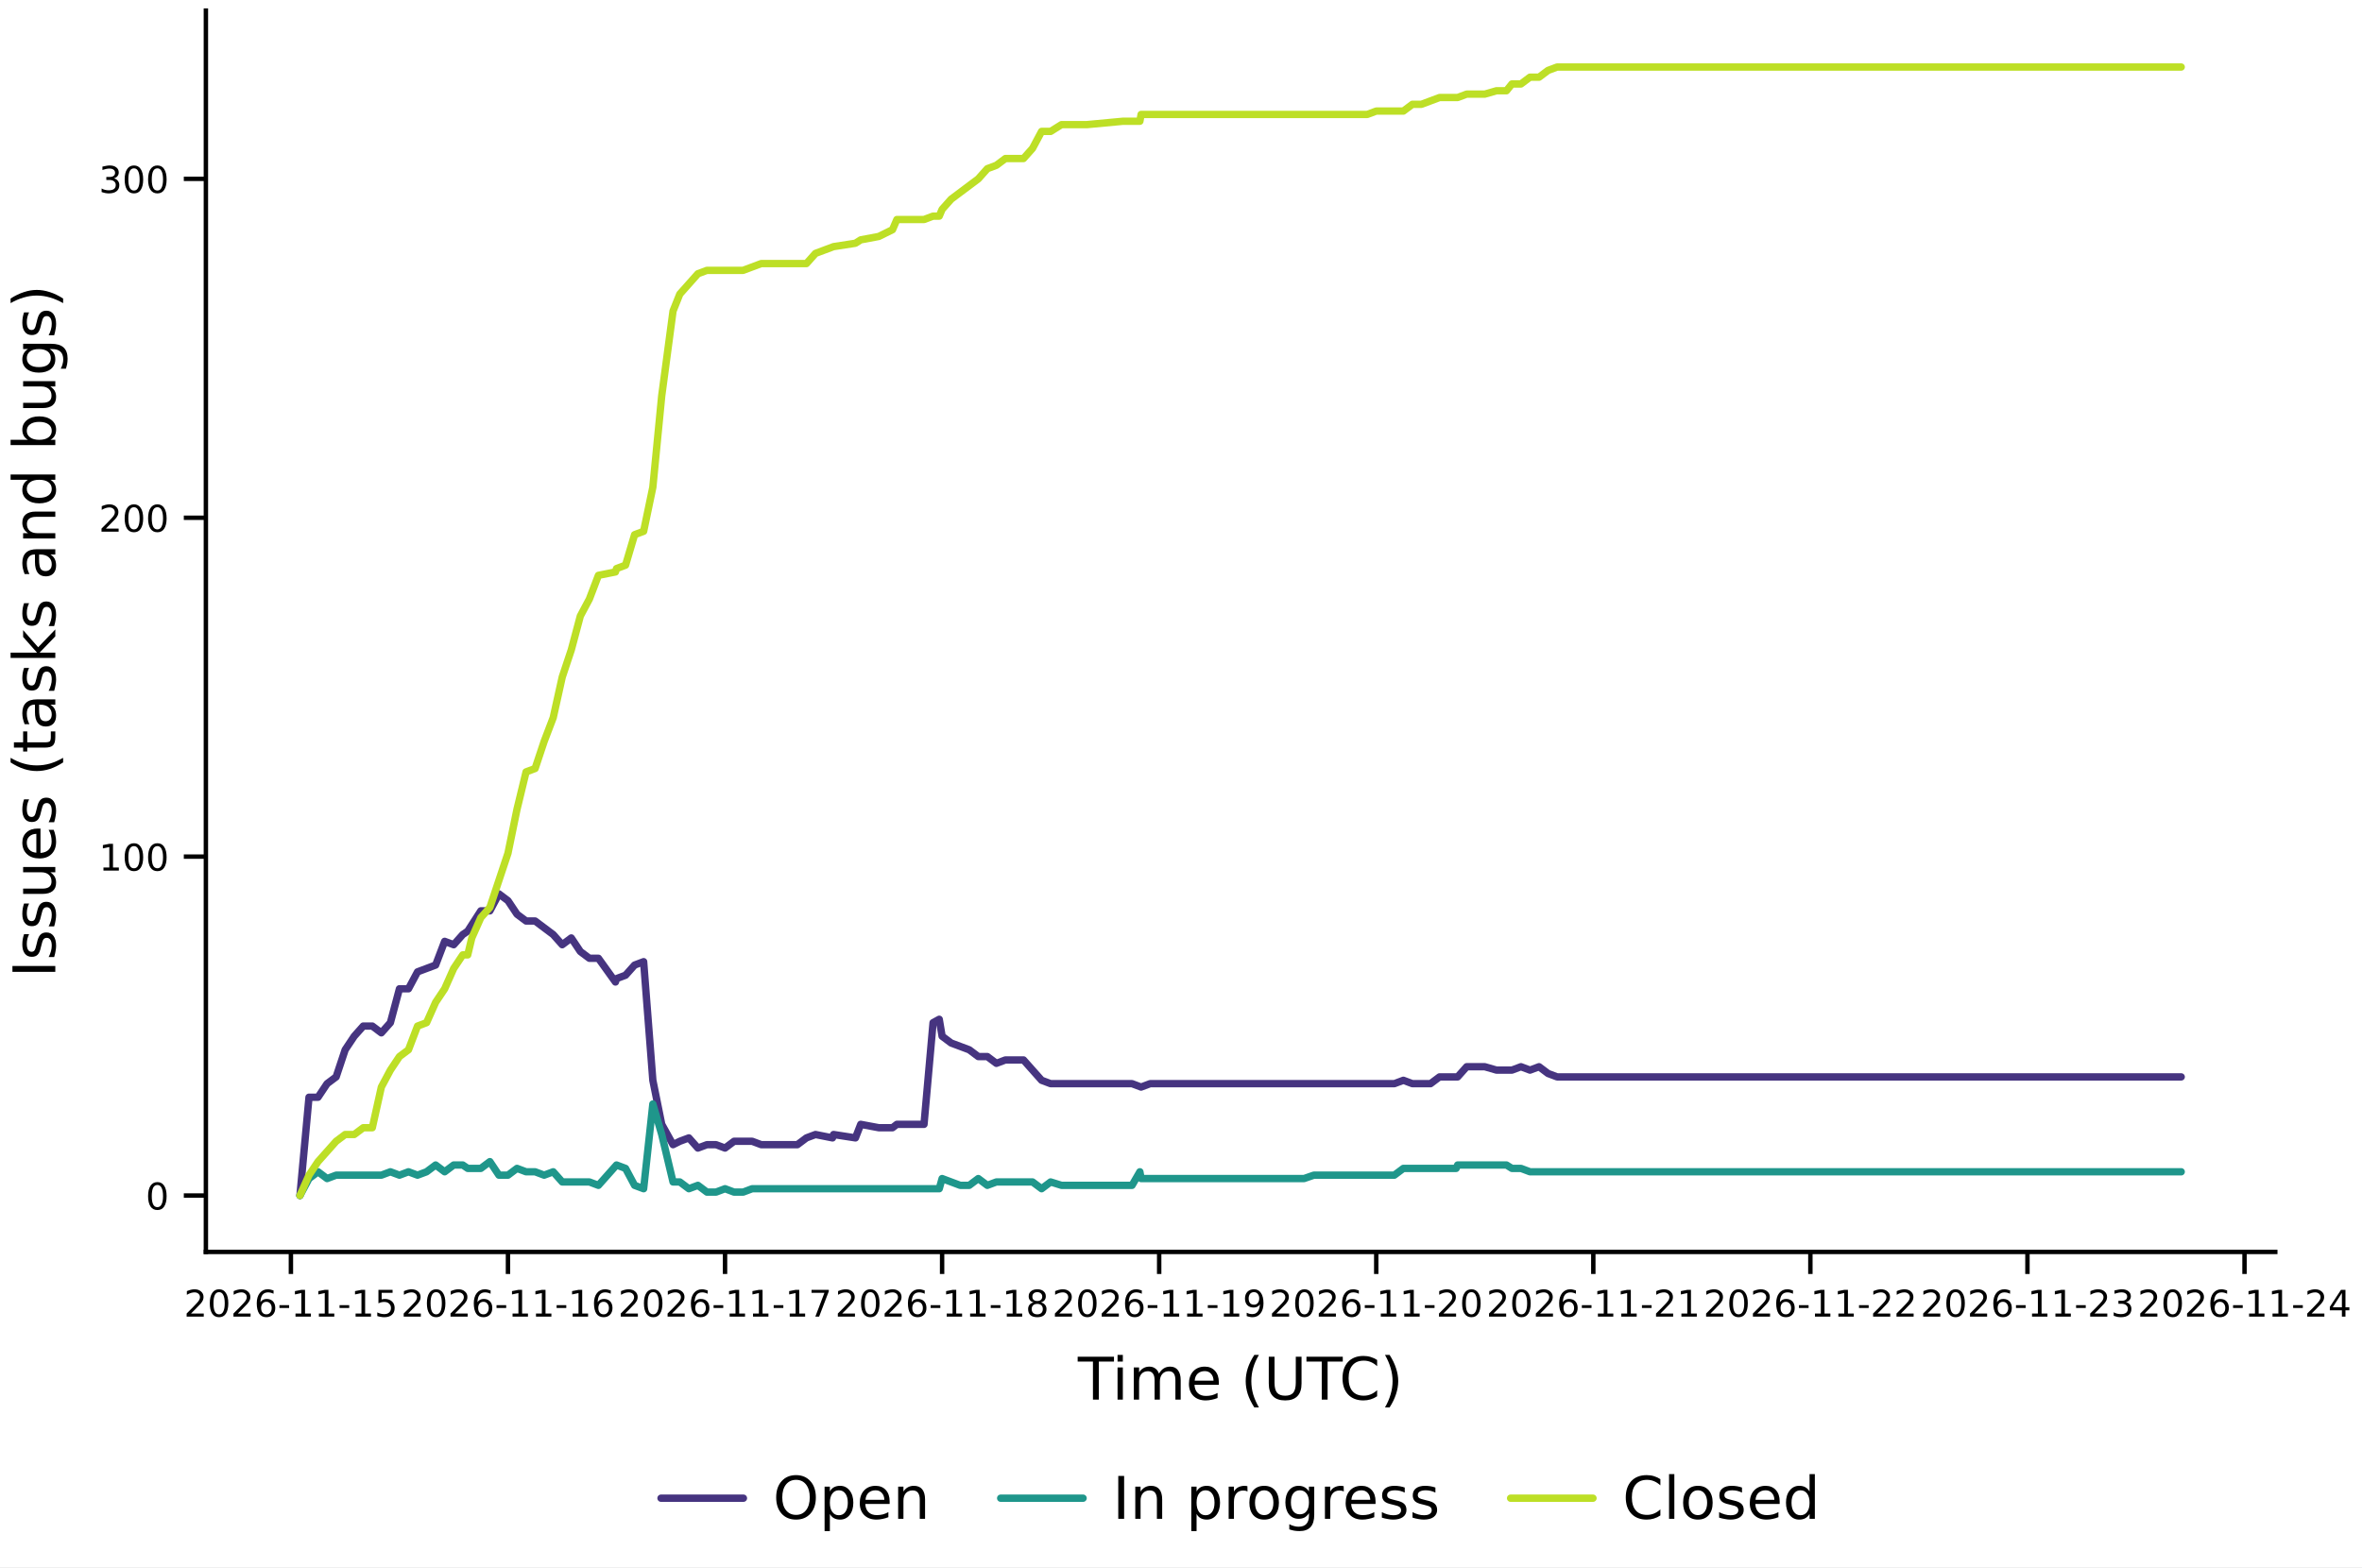
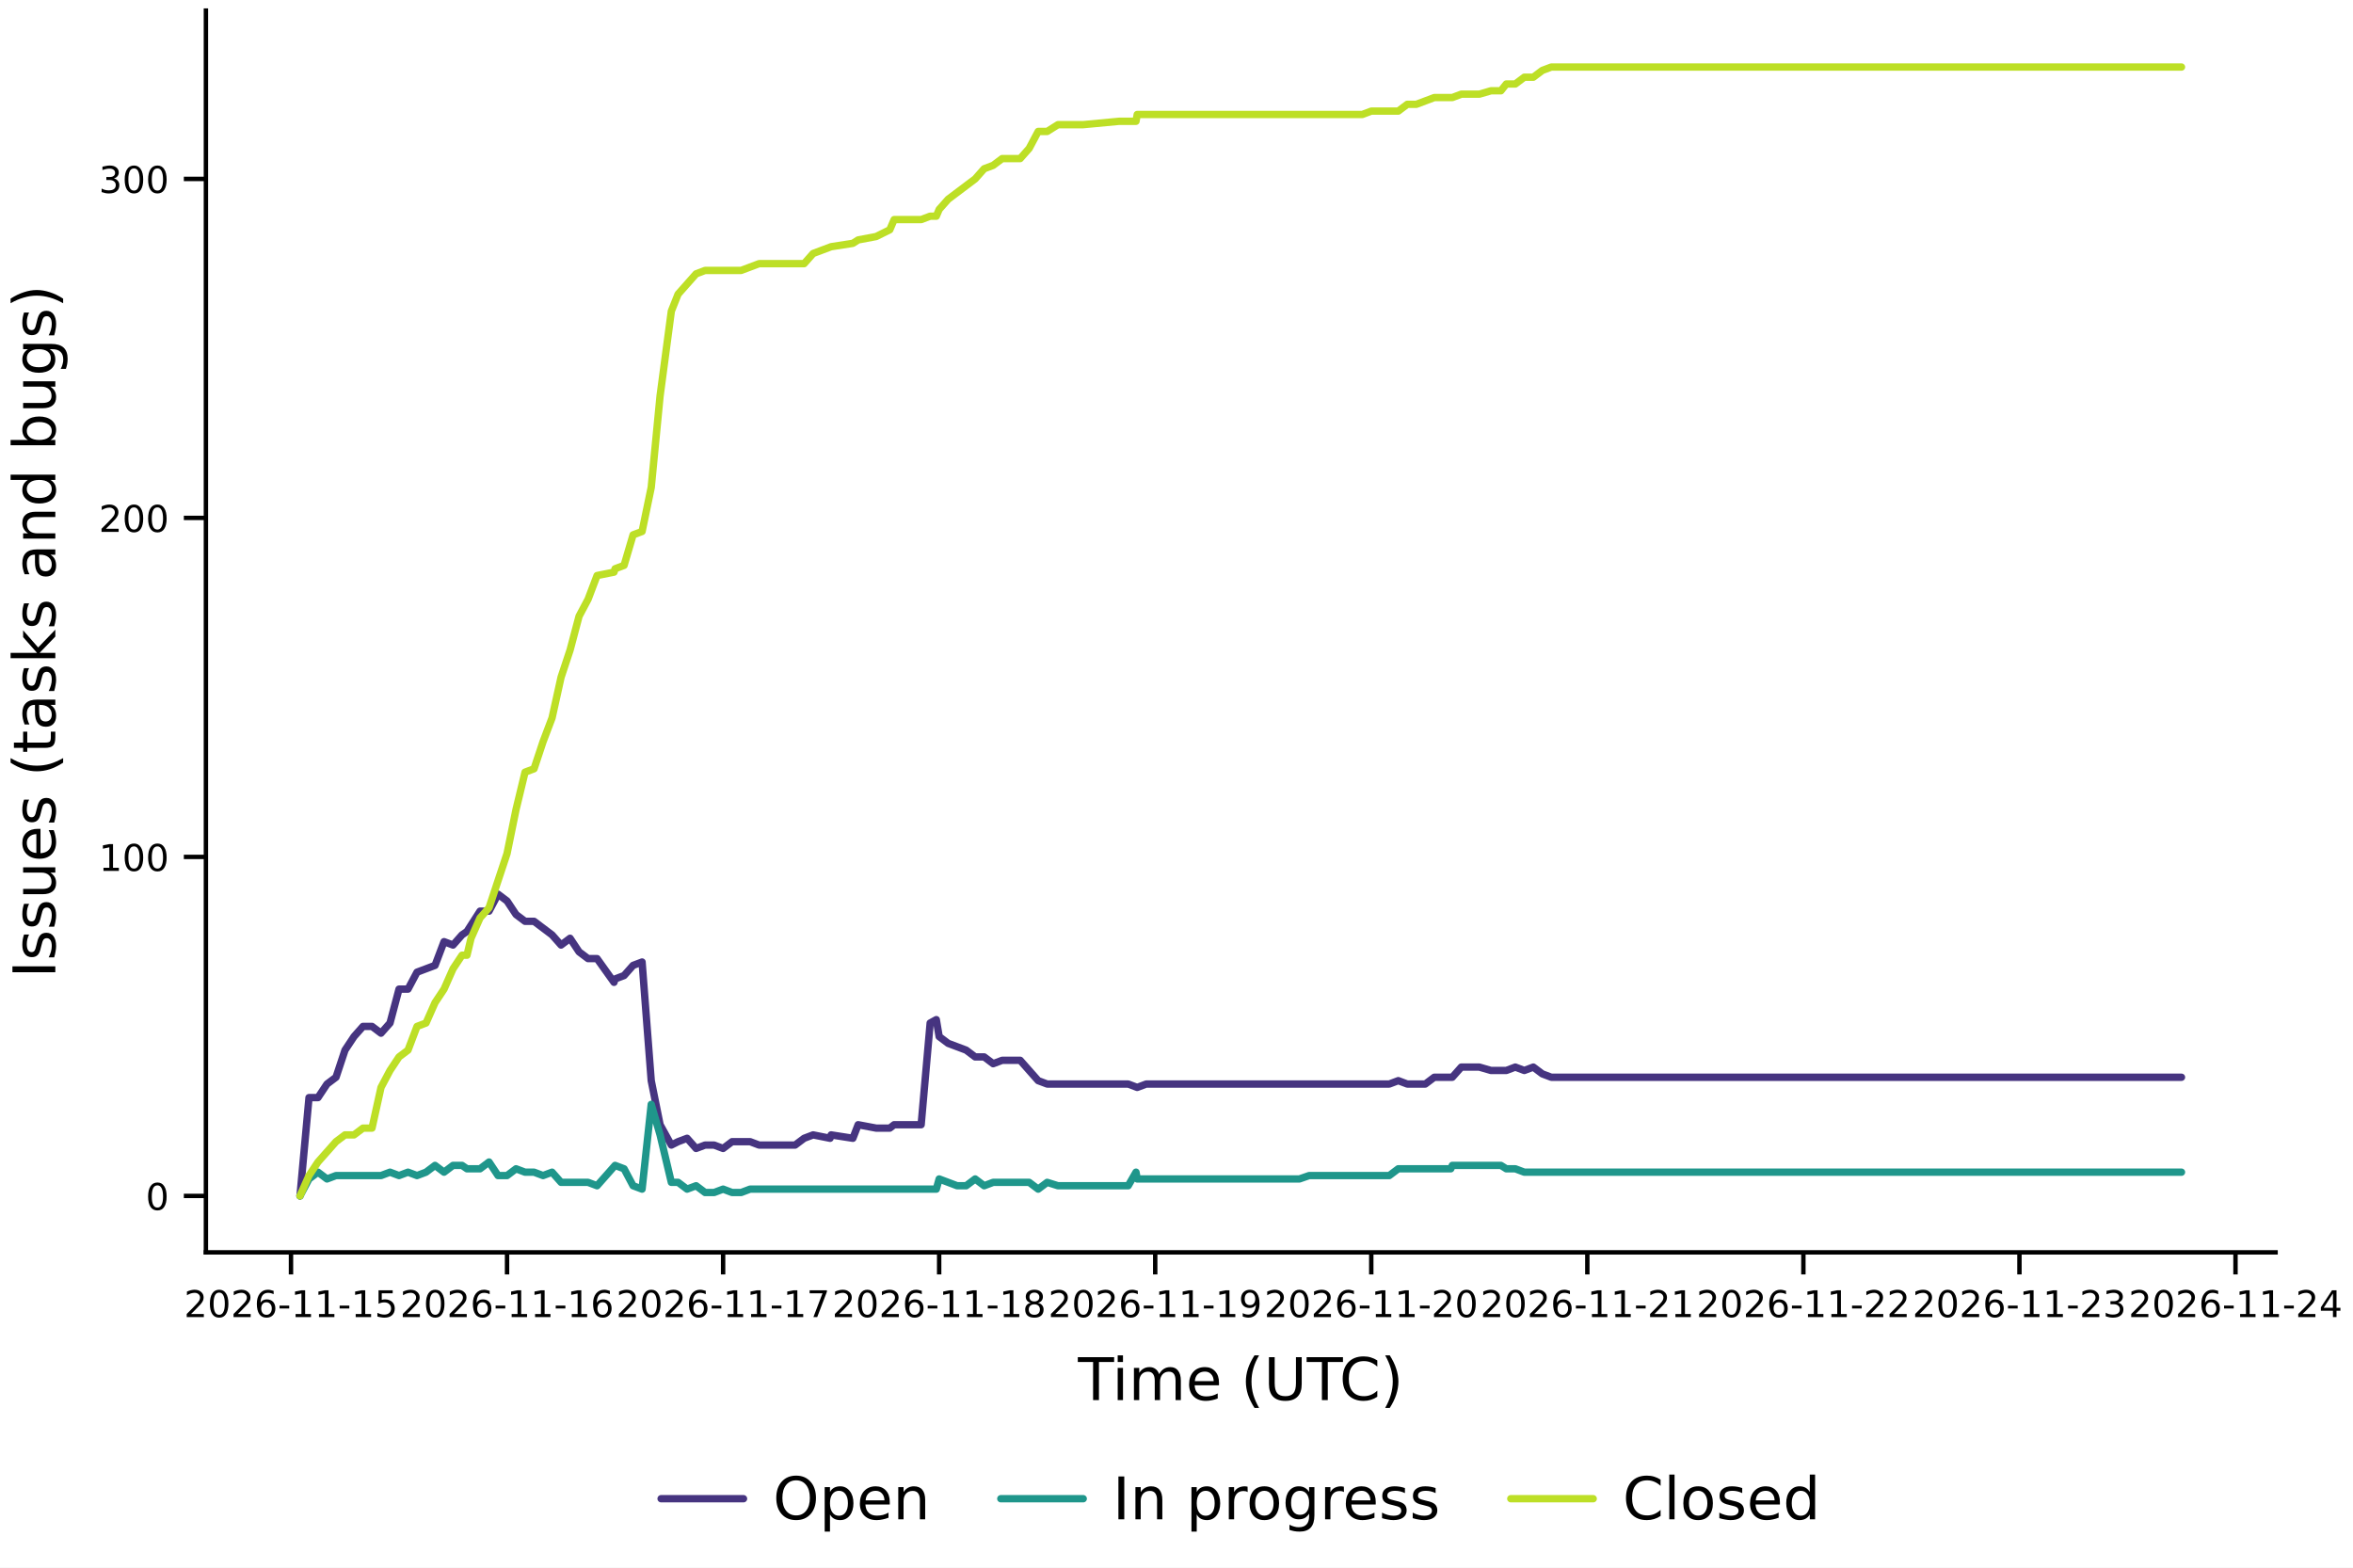
- <svg xmlns="http://www.w3.org/2000/svg" xmlns:xlink="http://www.w3.org/1999/xlink" width="321.045pt" height="213.046pt" viewBox="0 0 321.045 213.046" version="1.1">
+ <svg xmlns="http://www.w3.org/2000/svg" xmlns:xlink="http://www.w3.org/1999/xlink" width="319.78pt" height="213.046pt" viewBox="0 0 319.78 213.046" version="1.1">
  <defs>
    <style type="text/css">*{stroke-linejoin: round; stroke-linecap: butt}</style>
  </defs>
  <g id="figure_1">
    <g id="patch_1">
-       <path d="M 0 213.046  L 321.045 213.046  L 321.045 0  L 0 0  z " style="fill: #ffffff" />
+       <path d="M -0 213.046  L 319.78 213.046  L 319.78 0  L -0 0  z " style="fill: #ffffff" />
    </g>
    <g id="axes_1">
      <g id="patch_2">
        <path d="M 27.984 170.203  L 309.256 170.203  L 309.256 1.44  L 27.984 1.44  z " style="fill: #ffffff" />
      </g>
      <g id="matplotlib.axis_1">
        <g id="xtick_1">
          <g id="line2d_1">
            <defs>
-               <path id="m5058619e92" d="M 0 0  L 0 3  " style="stroke: #000000; stroke-width: 0.6" />
+               <path id="m8604968e37" d="M 0 0  L 0 3  " style="stroke: #000000; stroke-width: 0.6" />
            </defs>
            <g>
-               <use xlink:href="#m5058619e92" x="39.54" y="170.203" style="stroke: #000000; stroke-width: 0.6" />
+               <use xlink:href="#m8604968e37" x="39.546" y="170.203" style="stroke: #000000; stroke-width: 0.6" />
            </g>
          </g>
          <g id="text_1">
-             <text style="font-size: 5px; font-family: 'DejaVu Sans', sans-serif; text-anchor: middle" x="39.54" y="179.002" transform="rotate(-0 39.54011 179.0017)">2026-11-15</text>
+             <text style="font-size: 5px; font-family: 'DejaVu Sans', sans-serif; text-anchor: middle" x="39.546" y="179.002" transform="rotate(-0 39.54599 179.0017)">2026-11-15</text>
          </g>
        </g>
        <g id="xtick_2">
          <g id="line2d_2">
            <g>
-               <use xlink:href="#m5058619e92" x="69.044" y="170.203" style="stroke: #000000; stroke-width: 0.6" />
+               <use xlink:href="#m8604968e37" x="68.909" y="170.203" style="stroke: #000000; stroke-width: 0.6" />
            </g>
          </g>
          <g id="text_2">
-             <text style="font-size: 5px; font-family: 'DejaVu Sans', sans-serif; text-anchor: middle" x="69.044" y="179.002" transform="rotate(-0 69.04411 179.0017)">2026-11-16</text>
+             <text style="font-size: 5px; font-family: 'DejaVu Sans', sans-serif; text-anchor: middle" x="68.909" y="179.002" transform="rotate(-0 68.90882 179.0017)">2026-11-16</text>
          </g>
        </g>
        <g id="xtick_3">
          <g id="line2d_3">
            <g>
-               <use xlink:href="#m5058619e92" x="98.548" y="170.203" style="stroke: #000000; stroke-width: 0.6" />
+               <use xlink:href="#m8604968e37" x="98.272" y="170.203" style="stroke: #000000; stroke-width: 0.6" />
            </g>
          </g>
          <g id="text_3">
-             <text style="font-size: 5px; font-family: 'DejaVu Sans', sans-serif; text-anchor: middle" x="98.548" y="179.002" transform="rotate(-0 98.5481 179.0017)">2026-11-17</text>
+             <text style="font-size: 5px; font-family: 'DejaVu Sans', sans-serif; text-anchor: middle" x="98.272" y="179.002" transform="rotate(-0 98.27165 179.0017)">2026-11-17</text>
          </g>
        </g>
        <g id="xtick_4">
          <g id="line2d_4">
            <g>
-               <use xlink:href="#m5058619e92" x="128.052" y="170.203" style="stroke: #000000; stroke-width: 0.6" />
+               <use xlink:href="#m8604968e37" x="127.634" y="170.203" style="stroke: #000000; stroke-width: 0.6" />
            </g>
          </g>
          <g id="text_4">
-             <text style="font-size: 5px; font-family: 'DejaVu Sans', sans-serif; text-anchor: middle" x="128.052" y="179.002" transform="rotate(-0 128.0521 179.0017)">2026-11-18</text>
+             <text style="font-size: 5px; font-family: 'DejaVu Sans', sans-serif; text-anchor: middle" x="127.634" y="179.002" transform="rotate(-0 127.6345 179.0017)">2026-11-18</text>
          </g>
        </g>
        <g id="xtick_5">
          <g id="line2d_5">
            <g>
-               <use xlink:href="#m5058619e92" x="157.556" y="170.203" style="stroke: #000000; stroke-width: 0.6" />
+               <use xlink:href="#m8604968e37" x="156.997" y="170.203" style="stroke: #000000; stroke-width: 0.6" />
            </g>
          </g>
          <g id="text_5">
-             <text style="font-size: 5px; font-family: 'DejaVu Sans', sans-serif; text-anchor: middle" x="157.556" y="179.002" transform="rotate(-0 157.5561 179.0017)">2026-11-19</text>
+             <text style="font-size: 5px; font-family: 'DejaVu Sans', sans-serif; text-anchor: middle" x="156.997" y="179.002" transform="rotate(-0 156.9973 179.0017)">2026-11-19</text>
          </g>
        </g>
        <g id="xtick_6">
          <g id="line2d_6">
            <g>
-               <use xlink:href="#m5058619e92" x="187.06" y="170.203" style="stroke: #000000; stroke-width: 0.6" />
+               <use xlink:href="#m8604968e37" x="186.36" y="170.203" style="stroke: #000000; stroke-width: 0.6" />
            </g>
          </g>
          <g id="text_6">
-             <text style="font-size: 5px; font-family: 'DejaVu Sans', sans-serif; text-anchor: middle" x="187.06" y="179.002" transform="rotate(-0 187.0601 179.0017)">2026-11-20</text>
+             <text style="font-size: 5px; font-family: 'DejaVu Sans', sans-serif; text-anchor: middle" x="186.36" y="179.002" transform="rotate(-0 186.3601 179.0017)">2026-11-20</text>
          </g>
        </g>
        <g id="xtick_7">
          <g id="line2d_7">
            <g>
-               <use xlink:href="#m5058619e92" x="216.564" y="170.203" style="stroke: #000000; stroke-width: 0.6" />
+               <use xlink:href="#m8604968e37" x="215.723" y="170.203" style="stroke: #000000; stroke-width: 0.6" />
            </g>
          </g>
          <g id="text_7">
-             <text style="font-size: 5px; font-family: 'DejaVu Sans', sans-serif; text-anchor: middle" x="216.564" y="179.002" transform="rotate(-0 216.5641 179.0017)">2026-11-21</text>
+             <text style="font-size: 5px; font-family: 'DejaVu Sans', sans-serif; text-anchor: middle" x="215.723" y="179.002" transform="rotate(-0 215.723 179.0017)">2026-11-21</text>
          </g>
        </g>
        <g id="xtick_8">
          <g id="line2d_8">
            <g>
-               <use xlink:href="#m5058619e92" x="246.068" y="170.203" style="stroke: #000000; stroke-width: 0.6" />
+               <use xlink:href="#m8604968e37" x="245.086" y="170.203" style="stroke: #000000; stroke-width: 0.6" />
            </g>
          </g>
          <g id="text_8">
-             <text style="font-size: 5px; font-family: 'DejaVu Sans', sans-serif; text-anchor: middle" x="246.068" y="179.002" transform="rotate(-0 246.0681 179.0017)">2026-11-22</text>
+             <text style="font-size: 5px; font-family: 'DejaVu Sans', sans-serif; text-anchor: middle" x="245.086" y="179.002" transform="rotate(-0 245.0858 179.0017)">2026-11-22</text>
          </g>
        </g>
        <g id="xtick_9">
          <g id="line2d_9">
            <g>
-               <use xlink:href="#m5058619e92" x="275.572" y="170.203" style="stroke: #000000; stroke-width: 0.6" />
+               <use xlink:href="#m8604968e37" x="274.449" y="170.203" style="stroke: #000000; stroke-width: 0.6" />
            </g>
          </g>
          <g id="text_9">
-             <text style="font-size: 5px; font-family: 'DejaVu Sans', sans-serif; text-anchor: middle" x="275.572" y="179.002" transform="rotate(-0 275.5721 179.0017)">2026-11-23</text>
+             <text style="font-size: 5px; font-family: 'DejaVu Sans', sans-serif; text-anchor: middle" x="274.449" y="179.002" transform="rotate(-0 274.4486 179.0017)">2026-11-23</text>
          </g>
        </g>
        <g id="xtick_10">
          <g id="line2d_10">
            <g>
-               <use xlink:href="#m5058619e92" x="305.076" y="170.203" style="stroke: #000000; stroke-width: 0.6" />
+               <use xlink:href="#m8604968e37" x="303.811" y="170.203" style="stroke: #000000; stroke-width: 0.6" />
            </g>
          </g>
          <g id="text_10">
-             <text style="font-size: 5px; font-family: 'DejaVu Sans', sans-serif; text-anchor: middle" x="305.076" y="179.002" transform="rotate(-0 305.0761 179.0017)">2026-11-24</text>
+             <text style="font-size: 5px; font-family: 'DejaVu Sans', sans-serif; text-anchor: middle" x="303.811" y="179.002" transform="rotate(-0 303.8115 179.0017)">2026-11-24</text>
          </g>
        </g>
        <g id="text_11">
          <text style="font-size: 8px; font-family: 'DejaVu Sans', sans-serif; text-anchor: middle" x="168.62" y="190.282" transform="rotate(-0 168.6201 190.2816)">Time (UTC)</text>
        </g>
      </g>
      <g id="matplotlib.axis_2">
        <g id="ytick_1">
          <g id="line2d_11">
            <defs>
-               <path id="ma34c930ec2" d="M 0 0  L -3 0  " style="stroke: #000000; stroke-width: 0.6" />
+               <path id="mb89d336dfc" d="M 0 0  L -3 0  " style="stroke: #000000; stroke-width: 0.6" />
            </defs>
            <g>
-               <use xlink:href="#ma34c930ec2" x="27.984" y="162.532" style="stroke: #000000; stroke-width: 0.6" />
+               <use xlink:href="#mb89d336dfc" x="27.984" y="162.532" style="stroke: #000000; stroke-width: 0.6" />
            </g>
          </g>
          <g id="text_12">
            <text style="font-size: 5px; font-family: 'DejaVu Sans', sans-serif; text-anchor: end" x="22.984" y="164.431" transform="rotate(-0 22.98438 164.4312)">0</text>
          </g>
        </g>
        <g id="ytick_2">
          <g id="line2d_12">
            <g>
-               <use xlink:href="#ma34c930ec2" x="27.984" y="116.46" style="stroke: #000000; stroke-width: 0.6" />
+               <use xlink:href="#mb89d336dfc" x="27.984" y="116.46" style="stroke: #000000; stroke-width: 0.6" />
            </g>
          </g>
          <g id="text_13">
            <text style="font-size: 5px; font-family: 'DejaVu Sans', sans-serif; text-anchor: end" x="22.984" y="118.359" transform="rotate(-0 22.98438 118.3589)">100</text>
          </g>
        </g>
        <g id="ytick_3">
          <g id="line2d_13">
            <g>
-               <use xlink:href="#ma34c930ec2" x="27.984" y="70.387" style="stroke: #000000; stroke-width: 0.6" />
+               <use xlink:href="#mb89d336dfc" x="27.984" y="70.387" style="stroke: #000000; stroke-width: 0.6" />
            </g>
          </g>
          <g id="text_14">
            <text style="font-size: 5px; font-family: 'DejaVu Sans', sans-serif; text-anchor: end" x="22.984" y="72.287" transform="rotate(-0 22.98438 72.28662)">200</text>
          </g>
        </g>
        <g id="ytick_4">
          <g id="line2d_14">
            <g>
-               <use xlink:href="#ma34c930ec2" x="27.984" y="24.315" style="stroke: #000000; stroke-width: 0.6" />
+               <use xlink:href="#mb89d336dfc" x="27.984" y="24.315" style="stroke: #000000; stroke-width: 0.6" />
            </g>
          </g>
          <g id="text_15">
            <text style="font-size: 5px; font-family: 'DejaVu Sans', sans-serif; text-anchor: end" x="22.984" y="26.214" transform="rotate(-0 22.98438 26.21431)">300</text>
          </g>
        </g>
        <g id="text_16">
          <text style="font-size: 8px; font-family: 'DejaVu Sans', sans-serif; text-anchor: middle" x="7.519" y="85.821" transform="rotate(-90 7.51875 85.82143)">Issues (tasks and bugs)</text>
        </g>
      </g>
      <g id="line2d_15">
-         <path d="M 40.769 162.532  L 41.999 149.171  L 43.228 149.171  L 44.457 147.328  L 45.687 146.407  L 46.916 142.721  L 48.145 140.878  L 49.375 139.496  L 50.604 139.496  L 51.833 140.417  L 53.063 139.035  L 54.292 134.428  L 55.521 134.428  L 56.751 132.124  L 59.209 131.203  L 60.439 127.978  L 61.668 128.438  L 62.897 127.056  L 63.574 126.595  L 65.356 123.831  L 66.585 123.831  L 67.815 121.527  L 69.044 122.449  L 70.273 124.292  L 71.503 125.213  L 72.732 125.213  L 75.191 127.056  L 76.42 128.438  L 77.649 127.517  L 78.879 129.36  L 80.108 130.281  L 81.337 130.281  L 83.653 133.506  L 83.796 133.046  L 85.025 132.585  L 86.255 131.203  L 87.484 130.742  L 88.734 146.867  L 89.943 152.857  L 91.479 155.621  L 92.401 155.16  L 93.631 154.7  L 94.86 156.082  L 96.089 155.621  L 97.319 155.621  L 98.548 156.082  L 99.777 155.16  L 102.236 155.16  L 103.465 155.621  L 108.383 155.621  L 109.612 154.7  L 110.841 154.239  L 113.157 154.7  L 113.3 154.239  L 116.271 154.7  L 116.988 152.857  L 119.447 153.317  L 121.311 153.317  L 121.905 152.857  L 125.593 152.857  L 126.823 139.035  L 127.663 138.574  L 128.052 140.878  L 129.281 141.799  L 131.74 142.721  L 132.969 143.642  L 134.199 143.642  L 135.428 144.564  L 136.657 144.103  L 139.116 144.103  L 141.575 146.867  L 142.804 147.328  L 153.868 147.328  L 155.097 147.789  L 156.327 147.328  L 189.519 147.328  L 190.748 146.867  L 191.977 147.328  L 194.436 147.328  L 195.665 146.407  L 198.124 146.407  L 199.353 145.024  L 201.812 145.024  L 203.41 145.485  L 205.5 145.485  L 206.729 145.024  L 207.959 145.485  L 209.188 145.024  L 210.417 145.946  L 211.647 146.407  L 296.471 146.407  L 296.471 146.407  " clip-path="url(#p48bc0c1386)" style="fill: none; stroke: #463480; stroke-linecap: round" />
+         <path d="M 40.769 162.532  L 41.993 149.171  L 43.216 149.171  L 44.44 147.328  L 45.663 146.407  L 46.887 142.721  L 48.11 140.878  L 49.334 139.496  L 50.557 139.496  L 51.781 140.417  L 53.004 139.035  L 54.227 134.428  L 55.451 134.428  L 56.674 132.124  L 59.121 131.203  L 60.345 127.978  L 61.568 128.438  L 62.792 127.056  L 63.464 126.595  L 65.238 123.831  L 66.462 123.831  L 67.685 121.527  L 68.909 122.449  L 70.132 124.292  L 71.356 125.213  L 72.579 125.213  L 75.026 127.056  L 76.25 128.438  L 77.473 127.517  L 78.696 129.36  L 79.92 130.281  L 81.143 130.281  L 83.447 133.506  L 83.59 133.046  L 84.814 132.585  L 86.037 131.203  L 87.261 130.742  L 88.504 146.867  L 89.707 152.857  L 91.237 155.621  L 92.154 155.16  L 93.378 154.7  L 94.601 156.082  L 95.825 155.621  L 97.048 155.621  L 98.272 156.082  L 99.495 155.16  L 101.942 155.16  L 103.165 155.621  L 108.059 155.621  L 109.283 154.7  L 110.506 154.239  L 112.81 154.7  L 112.953 154.239  L 115.91 154.7  L 116.623 152.857  L 119.07 153.317  L 120.926 153.317  L 121.517 152.857  L 125.188 152.857  L 126.411 139.035  L 127.247 138.574  L 127.634 140.878  L 128.858 141.799  L 131.305 142.721  L 132.528 143.642  L 133.752 143.642  L 134.975 144.564  L 136.199 144.103  L 138.646 144.103  L 141.092 146.867  L 142.316 147.328  L 153.327 147.328  L 154.55 147.789  L 155.774 147.328  L 188.807 147.328  L 190.03 146.867  L 191.254 147.328  L 193.701 147.328  L 194.924 146.407  L 197.371 146.407  L 198.595 145.024  L 201.042 145.024  L 202.632 145.485  L 204.712 145.485  L 205.935 145.024  L 207.159 145.485  L 208.382 145.024  L 209.606 145.946  L 210.829 146.407  L 296.471 146.407  L 296.471 146.407  " clip-path="url(#p62f4dacdcf)" style="fill: none; stroke: #463480; stroke-linecap: round" />
      </g>
      <g id="line2d_16">
-         <path d="M 40.769 162.532  L 41.999 160.228  L 43.228 159.307  L 44.457 160.228  L 45.687 159.767  L 51.833 159.767  L 53.063 159.307  L 54.292 159.767  L 55.521 159.307  L 56.751 159.767  L 57.98 159.307  L 59.209 158.385  L 60.439 159.307  L 61.668 158.385  L 62.897 158.385  L 63.574 158.846  L 65.356 158.846  L 66.585 157.925  L 67.815 159.767  L 69.044 159.767  L 70.273 158.846  L 71.503 159.307  L 72.732 159.307  L 73.961 159.767  L 75.191 159.307  L 76.42 160.689  L 80.108 160.689  L 81.337 161.15  L 83.796 158.385  L 85.025 158.846  L 86.255 161.15  L 87.484 161.61  L 88.734 150.092  L 89.943 154.239  L 91.479 160.689  L 92.401 160.689  L 93.631 161.61  L 94.86 161.15  L 96.089 162.071  L 97.319 162.071  L 98.548 161.61  L 99.777 162.071  L 101.007 162.071  L 102.236 161.61  L 127.663 161.61  L 128.052 160.228  L 130.511 161.15  L 131.74 161.15  L 132.969 160.228  L 134.199 161.15  L 135.428 160.689  L 140.345 160.689  L 141.575 161.61  L 142.804 160.689  L 144.279 161.15  L 153.868 161.15  L 154.934 159.307  L 155.097 160.228  L 177.246 160.228  L 178.578 159.767  L 189.519 159.767  L 190.748 158.846  L 197.919 158.846  L 198.124 158.385  L 204.762 158.385  L 205.5 158.846  L 206.729 158.846  L 207.959 159.307  L 296.471 159.307  L 296.471 159.307  " clip-path="url(#p48bc0c1386)" style="fill: none; stroke: #1f968b; stroke-linecap: round" />
+         <path d="M 40.769 162.532  L 41.993 160.228  L 43.216 159.307  L 44.44 160.228  L 45.663 159.767  L 51.781 159.767  L 53.004 159.307  L 54.227 159.767  L 55.451 159.307  L 56.674 159.767  L 57.898 159.307  L 59.121 158.385  L 60.345 159.307  L 61.568 158.385  L 62.792 158.385  L 63.464 158.846  L 65.238 158.846  L 66.462 157.925  L 67.685 159.767  L 68.909 159.767  L 70.132 158.846  L 71.356 159.307  L 72.579 159.307  L 73.803 159.767  L 75.026 159.307  L 76.25 160.689  L 79.92 160.689  L 81.143 161.15  L 83.59 158.385  L 84.814 158.846  L 86.037 161.15  L 87.261 161.61  L 88.504 150.092  L 89.707 154.239  L 91.237 160.689  L 92.154 160.689  L 93.378 161.61  L 94.601 161.15  L 95.825 162.071  L 97.048 162.071  L 98.272 161.61  L 99.495 162.071  L 100.719 162.071  L 101.942 161.61  L 127.247 161.61  L 127.634 160.228  L 130.081 161.15  L 131.305 161.15  L 132.528 160.228  L 133.752 161.15  L 134.975 160.689  L 139.869 160.689  L 141.092 161.61  L 142.316 160.689  L 143.784 161.15  L 153.327 161.15  L 154.387 159.307  L 154.55 160.228  L 176.593 160.228  L 177.918 159.767  L 188.807 159.767  L 190.03 158.846  L 197.167 158.846  L 197.371 158.385  L 203.978 158.385  L 204.712 158.846  L 205.935 158.846  L 207.159 159.307  L 296.471 159.307  L 296.471 159.307  " clip-path="url(#p62f4dacdcf)" style="fill: none; stroke: #1f968b; stroke-linecap: round" />
      </g>
      <g id="line2d_17">
-         <path d="M 40.769 162.532  L 41.999 159.767  L 43.228 157.925  L 45.687 155.16  L 46.916 154.239  L 48.145 154.239  L 49.375 153.317  L 50.604 153.317  L 51.833 147.789  L 53.063 145.485  L 54.292 143.642  L 55.521 142.721  L 56.751 139.496  L 57.98 139.035  L 59.209 136.271  L 60.439 134.428  L 61.668 131.663  L 62.897 129.82  L 63.574 129.82  L 64.127 127.517  L 65.356 124.753  L 66.585 123.37  L 69.044 115.999  L 70.273 110.009  L 71.503 104.941  L 72.732 104.481  L 73.961 100.795  L 75.191 97.57  L 76.42 92.041  L 77.649 88.355  L 78.879 83.748  L 80.108 81.445  L 81.337 78.22  L 83.653 77.759  L 83.796 77.298  L 85.025 76.837  L 86.255 72.691  L 87.484 72.23  L 88.734 66.241  L 89.943 53.801  L 91.479 42.283  L 92.401 39.979  L 94.86 37.215  L 96.089 36.754  L 101.007 36.754  L 103.465 35.833  L 109.612 35.833  L 110.841 34.451  L 113.3 33.529  L 116.271 33.069  L 116.988 32.608  L 119.447 32.147  L 121.311 31.226  L 121.905 29.844  L 125.593 29.844  L 126.823 29.383  L 127.663 29.383  L 128.052 28.461  L 129.281 27.079  L 132.969 24.315  L 134.199 22.933  L 135.428 22.472  L 136.657 21.551  L 139.116 21.551  L 140.345 20.168  L 141.575 17.865  L 142.804 17.865  L 144.279 16.943  L 147.721 16.943  L 152.639 16.483  L 154.934 16.483  L 155.097 15.561  L 185.831 15.561  L 187.06 15.1  L 190.748 15.1  L 191.977 14.179  L 193.207 14.179  L 195.665 13.258  L 198.124 13.258  L 199.353 12.797  L 201.812 12.797  L 203.41 12.336  L 204.762 12.336  L 205.5 11.415  L 206.729 11.415  L 207.959 10.493  L 209.188 10.493  L 210.417 9.572  L 211.647 9.111  L 296.471 9.111  L 296.471 9.111  " clip-path="url(#p48bc0c1386)" style="fill: none; stroke: #bddf26; stroke-linecap: round" />
+         <path d="M 40.769 162.532  L 41.993 159.767  L 43.216 157.925  L 45.663 155.16  L 46.887 154.239  L 48.11 154.239  L 49.334 153.317  L 50.557 153.317  L 51.781 147.789  L 53.004 145.485  L 54.227 143.642  L 55.451 142.721  L 56.674 139.496  L 57.898 139.035  L 59.121 136.271  L 60.345 134.428  L 61.568 131.663  L 62.792 129.82  L 63.464 129.82  L 64.015 127.517  L 65.238 124.753  L 66.462 123.37  L 68.909 115.999  L 70.132 110.009  L 71.356 104.941  L 72.579 104.481  L 73.803 100.795  L 75.026 97.57  L 76.25 92.041  L 77.473 88.355  L 78.696 83.748  L 79.92 81.445  L 81.143 78.22  L 83.447 77.759  L 83.59 77.298  L 84.814 76.837  L 86.037 72.691  L 87.261 72.23  L 88.504 66.241  L 89.707 53.801  L 91.237 42.283  L 92.154 39.979  L 94.601 37.215  L 95.825 36.754  L 100.719 36.754  L 103.165 35.833  L 109.283 35.833  L 110.506 34.451  L 112.953 33.529  L 115.91 33.069  L 116.623 32.608  L 119.07 32.147  L 120.926 31.226  L 121.517 29.844  L 125.188 29.844  L 126.411 29.383  L 127.247 29.383  L 127.634 28.461  L 128.858 27.079  L 132.528 24.315  L 133.752 22.933  L 134.975 22.472  L 136.199 21.551  L 138.646 21.551  L 139.869 20.168  L 141.092 17.865  L 142.316 17.865  L 143.784 16.943  L 147.21 16.943  L 152.104 16.483  L 154.387 16.483  L 154.55 15.561  L 185.137 15.561  L 186.36 15.1  L 190.03 15.1  L 191.254 14.179  L 192.477 14.179  L 194.924 13.258  L 197.371 13.258  L 198.595 12.797  L 201.042 12.797  L 202.632 12.336  L 203.978 12.336  L 204.712 11.415  L 205.935 11.415  L 207.159 10.493  L 208.382 10.493  L 209.606 9.572  L 210.829 9.111  L 296.471 9.111  L 296.471 9.111  " clip-path="url(#p62f4dacdcf)" style="fill: none; stroke: #bddf26; stroke-linecap: round" />
      </g>
      <g id="patch_3">
        <path d="M 27.984 170.203  L 27.984 1.44  " style="fill: none; stroke: #000000; stroke-width: 0.6; stroke-linejoin: miter; stroke-linecap: square" />
      </g>
      <g id="patch_4">
        <path d="M 27.984 170.203  L 309.256 170.203  " style="fill: none; stroke: #000000; stroke-width: 0.6; stroke-linejoin: miter; stroke-linecap: square" />
      </g>
      <g id="legend_1">
        <g id="line2d_18">
          <path d="M 89.846 203.684  L 95.446 203.684  L 101.046 203.684  " style="fill: none; stroke: #463480; stroke-linecap: round" />
        </g>
        <g id="text_17">
          <text style="font-size: 8px; font-family: 'DejaVu Sans', sans-serif; text-anchor: start" x="105.046" y="206.484" transform="rotate(-0 105.0457 206.4837)">Open</text>
        </g>
        <g id="line2d_19">
          <path d="M 136.014 203.684  L 141.614 203.684  L 147.214 203.684  " style="fill: none; stroke: #1f968b; stroke-linecap: round" />
        </g>
        <g id="text_18">
          <text style="font-size: 8px; font-family: 'DejaVu Sans', sans-serif; text-anchor: start" x="151.214" y="206.484" transform="rotate(-0 151.2145 206.4837)">In progress</text>
        </g>
        <g id="line2d_20">
          <path d="M 205.322 203.684  L 210.922 203.684  L 216.522 203.684  " style="fill: none; stroke: #bddf26; stroke-linecap: round" />
        </g>
        <g id="text_19">
          <text style="font-size: 8px; font-family: 'DejaVu Sans', sans-serif; text-anchor: start" x="220.522" y="206.484" transform="rotate(-0 220.522 206.4837)">Closed</text>
        </g>
      </g>
    </g>
  </g>
  <defs>
-     <clipPath id="p48bc0c1386">
+     <clipPath id="p62f4dacdcf">
      <rect x="27.984" y="1.44" width="281.271" height="168.763" />
    </clipPath>
  </defs>
</svg>
